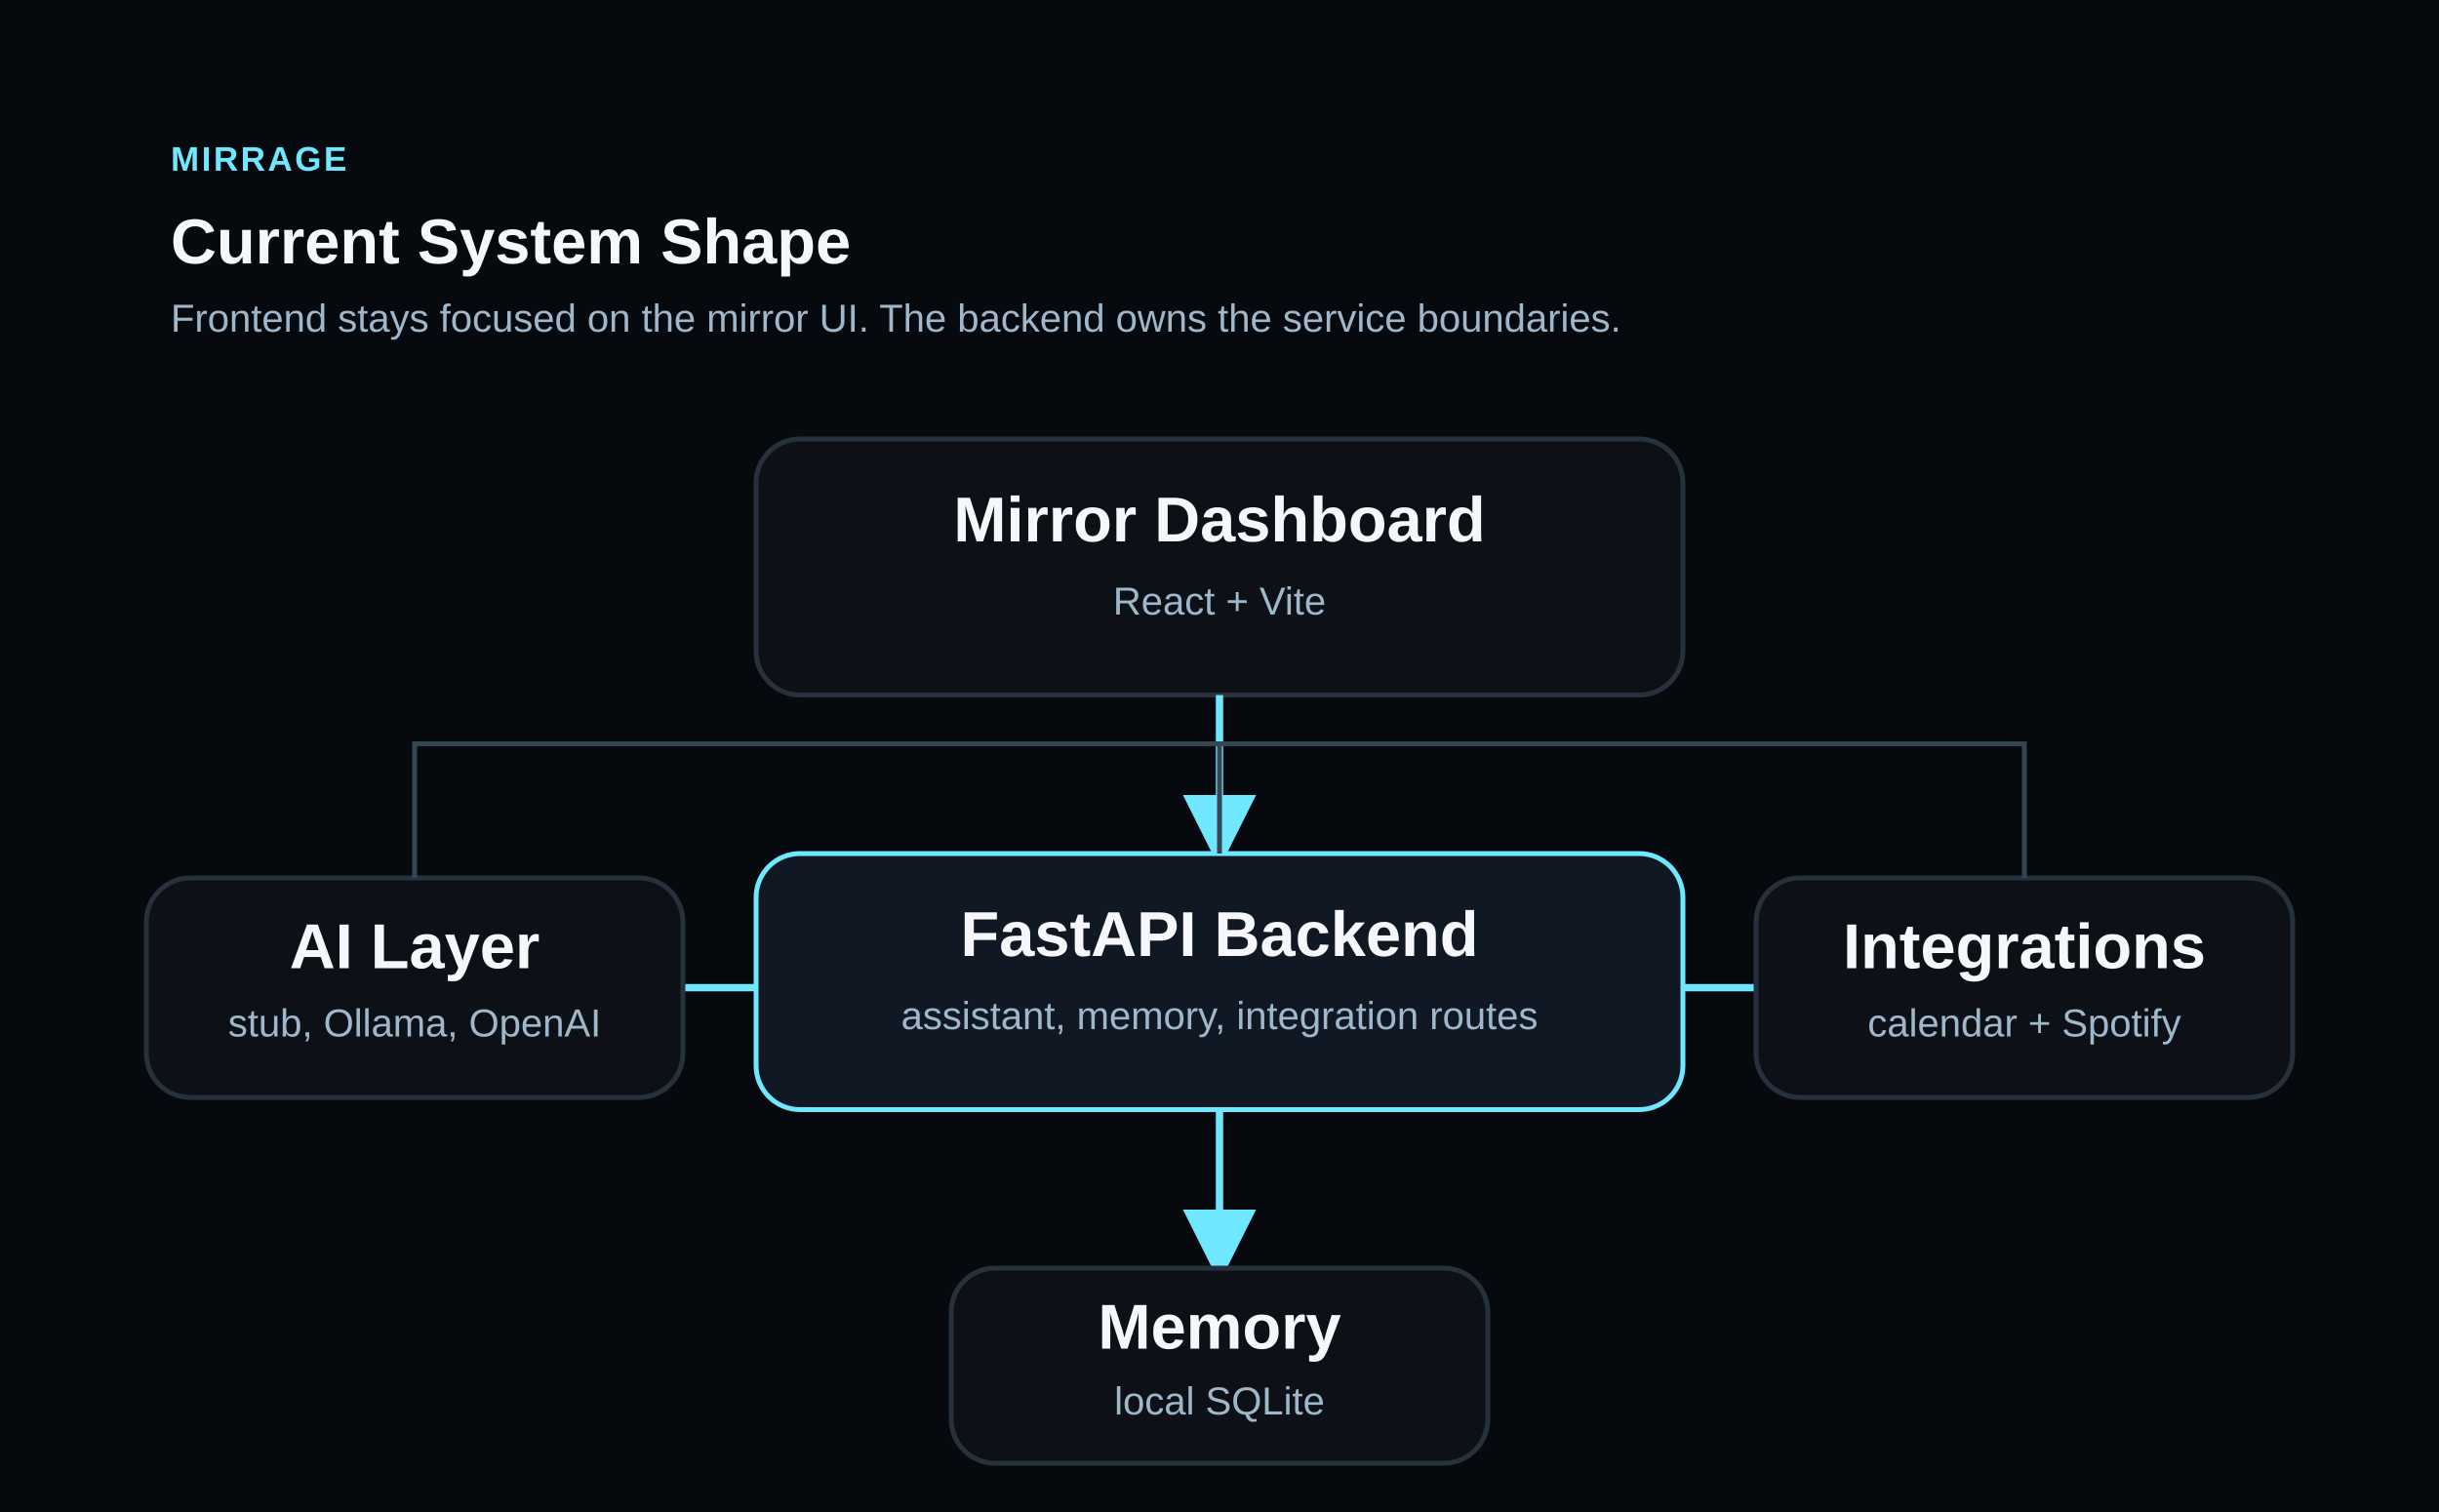
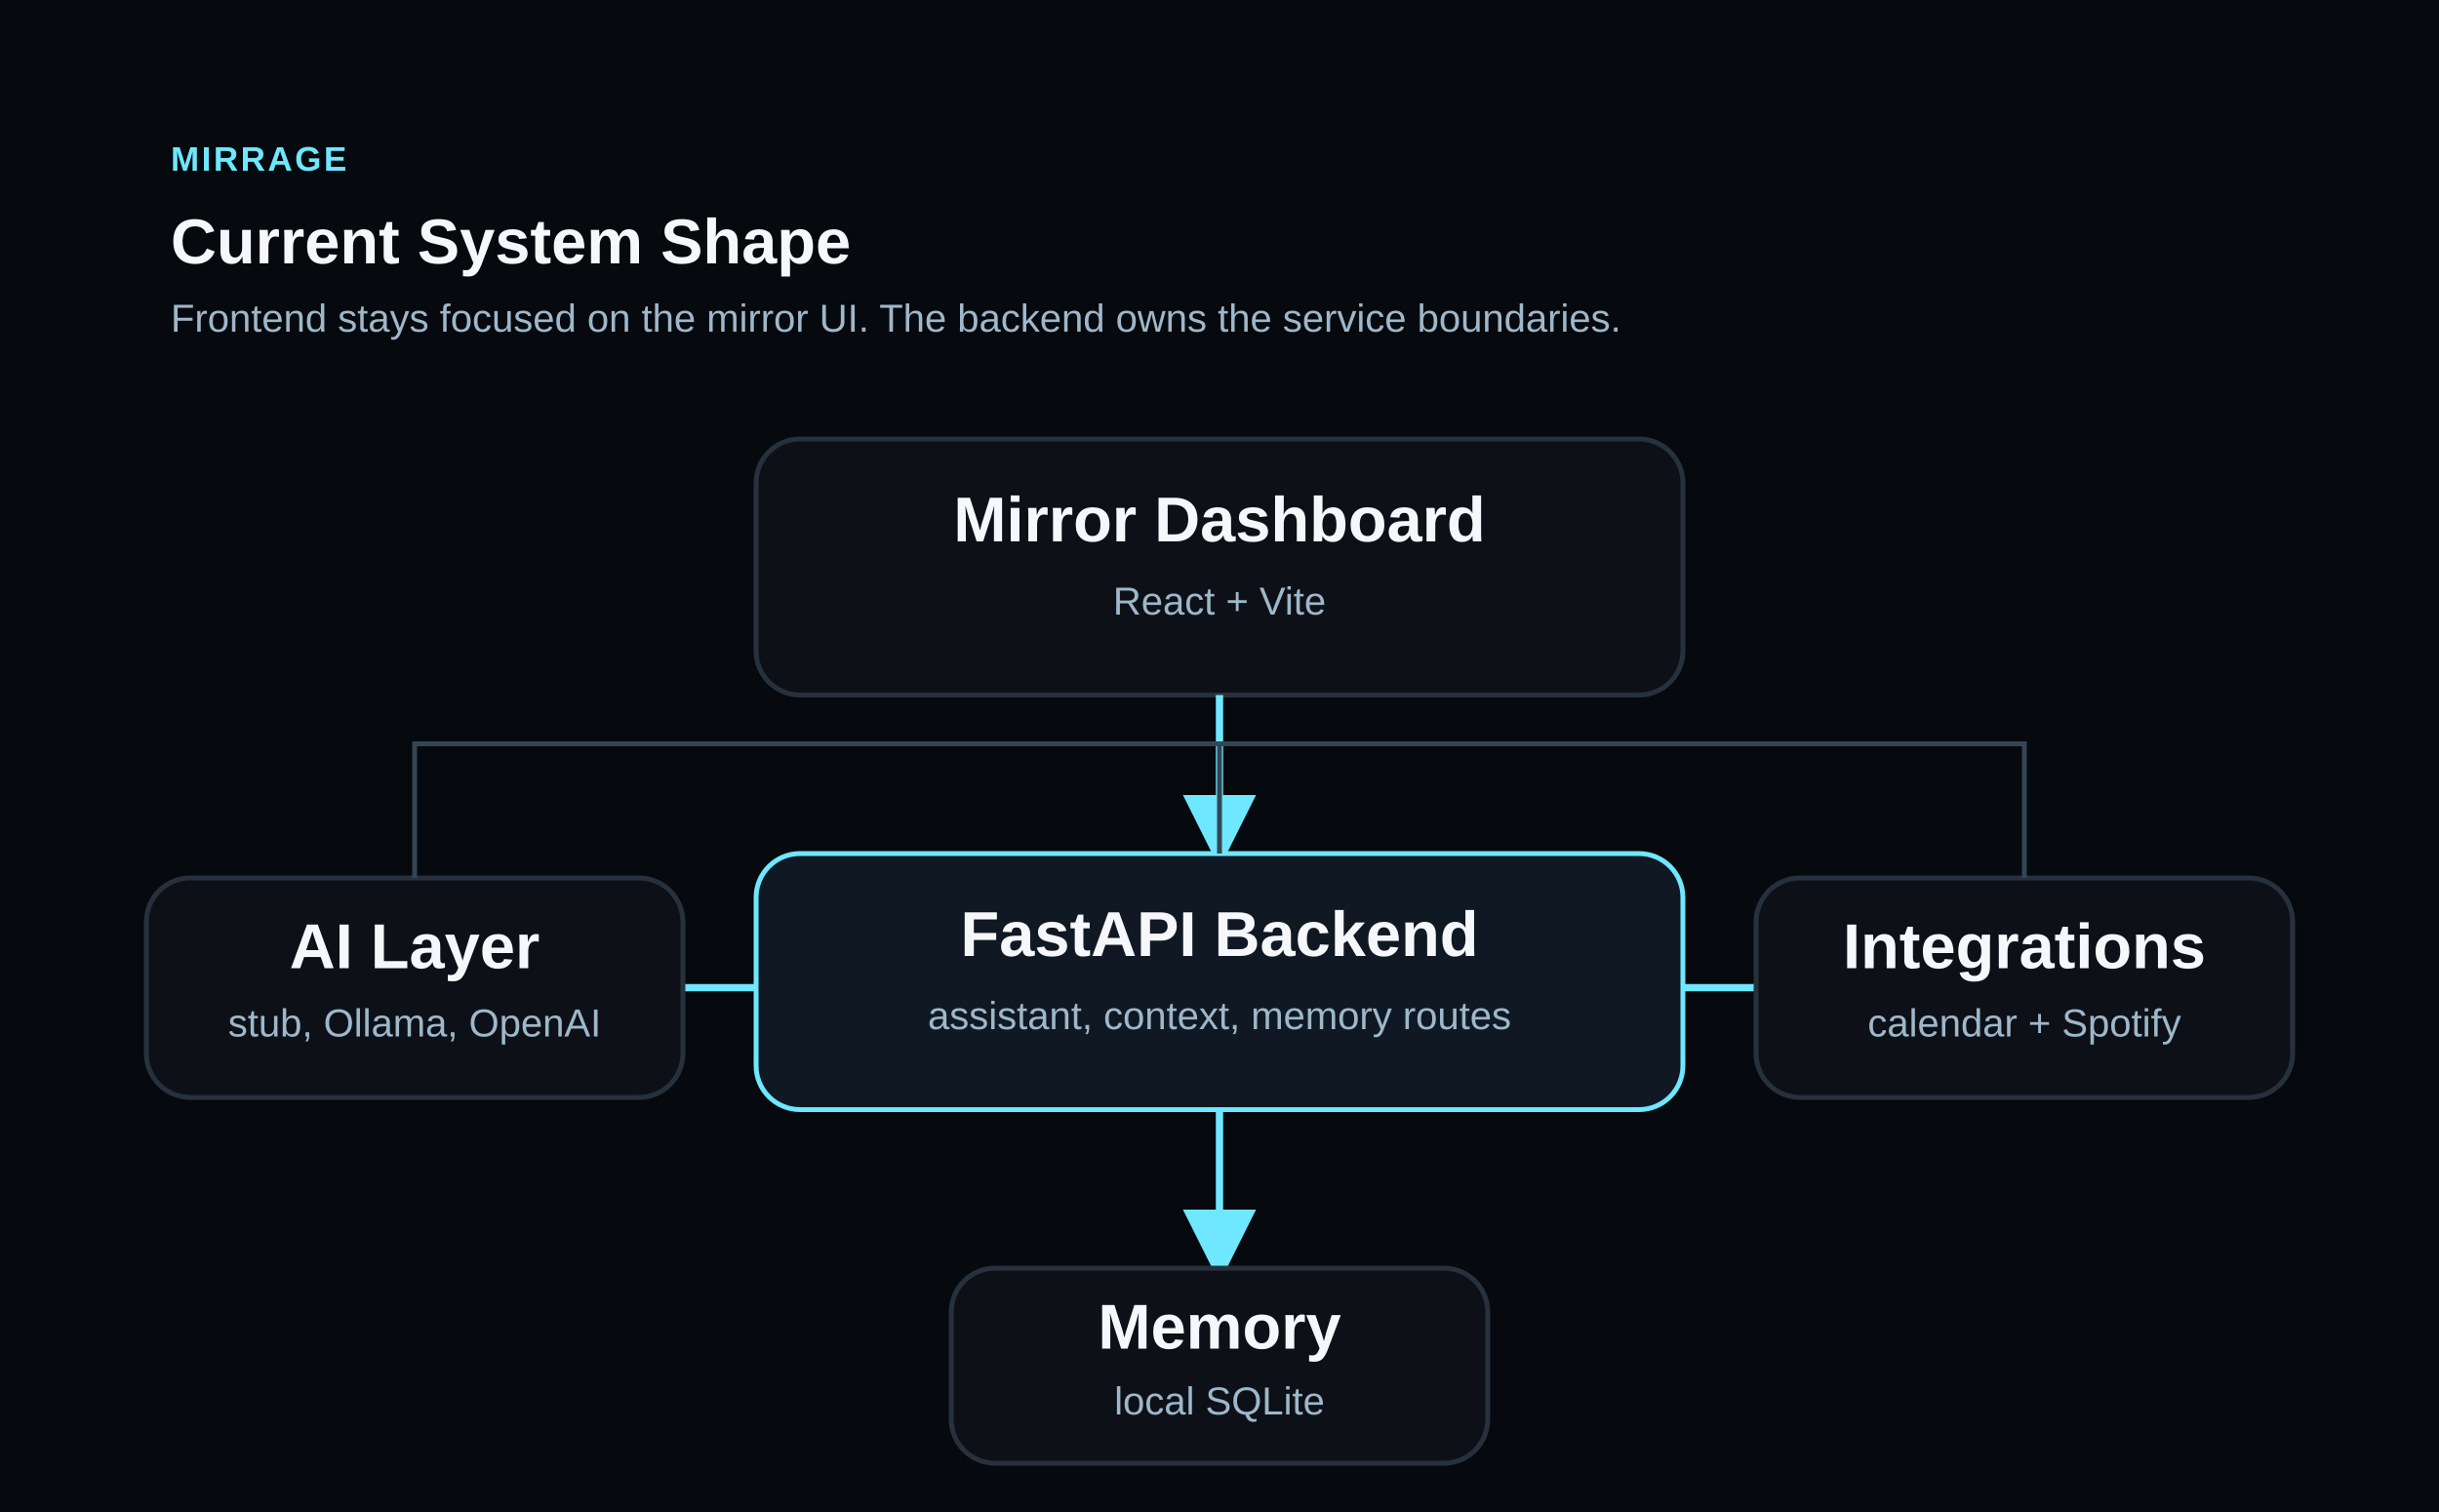
<svg xmlns="http://www.w3.org/2000/svg" width="1000" height="620" viewBox="0 0 1000 620" role="img" aria-labelledby="title desc">
  <defs>
    <marker id="arrow" markerWidth="10" markerHeight="10" refX="8" refY="5" orient="auto">
      <path d="M 0 0 L 10 5 L 0 10 z" fill="#6ee7ff" />
    </marker>
    <style>
      .bg { fill: #06090d; }
      .panel { fill: #0d1117; stroke: #27313d; stroke-width: 2; rx: 18; }
      .core { fill: #101923; stroke: #6ee7ff; stroke-width: 2; rx: 18; }
      .label { fill: #f5f7fb; font: 700 26px Arial, sans-serif; }
      .small { fill: #9eb7ca; font: 500 16px Arial, sans-serif; }
      .tag { fill: #6ee7ff; font: 700 14px Arial, sans-serif; letter-spacing: 1px; }
      .line { stroke: #6ee7ff; stroke-width: 3; fill: none; marker-end: url(#arrow); }
      .muted-line { stroke: #344554; stroke-width: 2; fill: none; }
    </style>
  </defs>
  <rect class="bg" width="1000" height="620" />
  <text x="70" y="70" class="tag">MIRRAGE</text>
  <text x="70" y="108" class="label">Current System Shape</text>
  <text x="70" y="136" class="small">Frontend stays focused on the mirror UI. The backend owns the service boundaries.</text>
  <rect x="310" y="180" width="380" height="105" class="panel" />
  <text x="500" y="222" text-anchor="middle" class="label">Mirror Dashboard</text>
  <text x="500" y="252" text-anchor="middle" class="small">React + Vite</text>
  <path d="M 500 285 L 500 350" class="line" />
  <rect x="310" y="350" width="380" height="105" class="core" />
  <text x="500" y="392" text-anchor="middle" class="label">FastAPI Backend</text>
-   <text x="500" y="422" text-anchor="middle" class="small">assistant, memory, integration routes</text>
+   <text x="500" y="422" text-anchor="middle" class="small">assistant, context, memory routes</text>
  <path d="M 310 405 L 185 405" class="line" />
  <path d="M 500 455 L 500 520" class="line" />
  <path d="M 690 405 L 815 405" class="line" />
  <rect x="60" y="360" width="220" height="90" class="panel" />
  <text x="170" y="397" text-anchor="middle" class="label">AI Layer</text>
  <text x="170" y="425" text-anchor="middle" class="small">stub, Ollama, OpenAI</text>
  <rect x="390" y="520" width="220" height="80" class="panel" />
  <text x="500" y="553" text-anchor="middle" class="label">Memory</text>
  <text x="500" y="580" text-anchor="middle" class="small">local SQLite</text>
  <rect x="720" y="360" width="220" height="90" class="panel" />
  <text x="830" y="397" text-anchor="middle" class="label">Integrations</text>
  <text x="830" y="425" text-anchor="middle" class="small">calendar + Spotify</text>
  <path d="M 170 360 L 170 305 L 500 305 L 500 350" class="muted-line" />
  <path d="M 830 360 L 830 305 L 500 305" class="muted-line" />
</svg>
